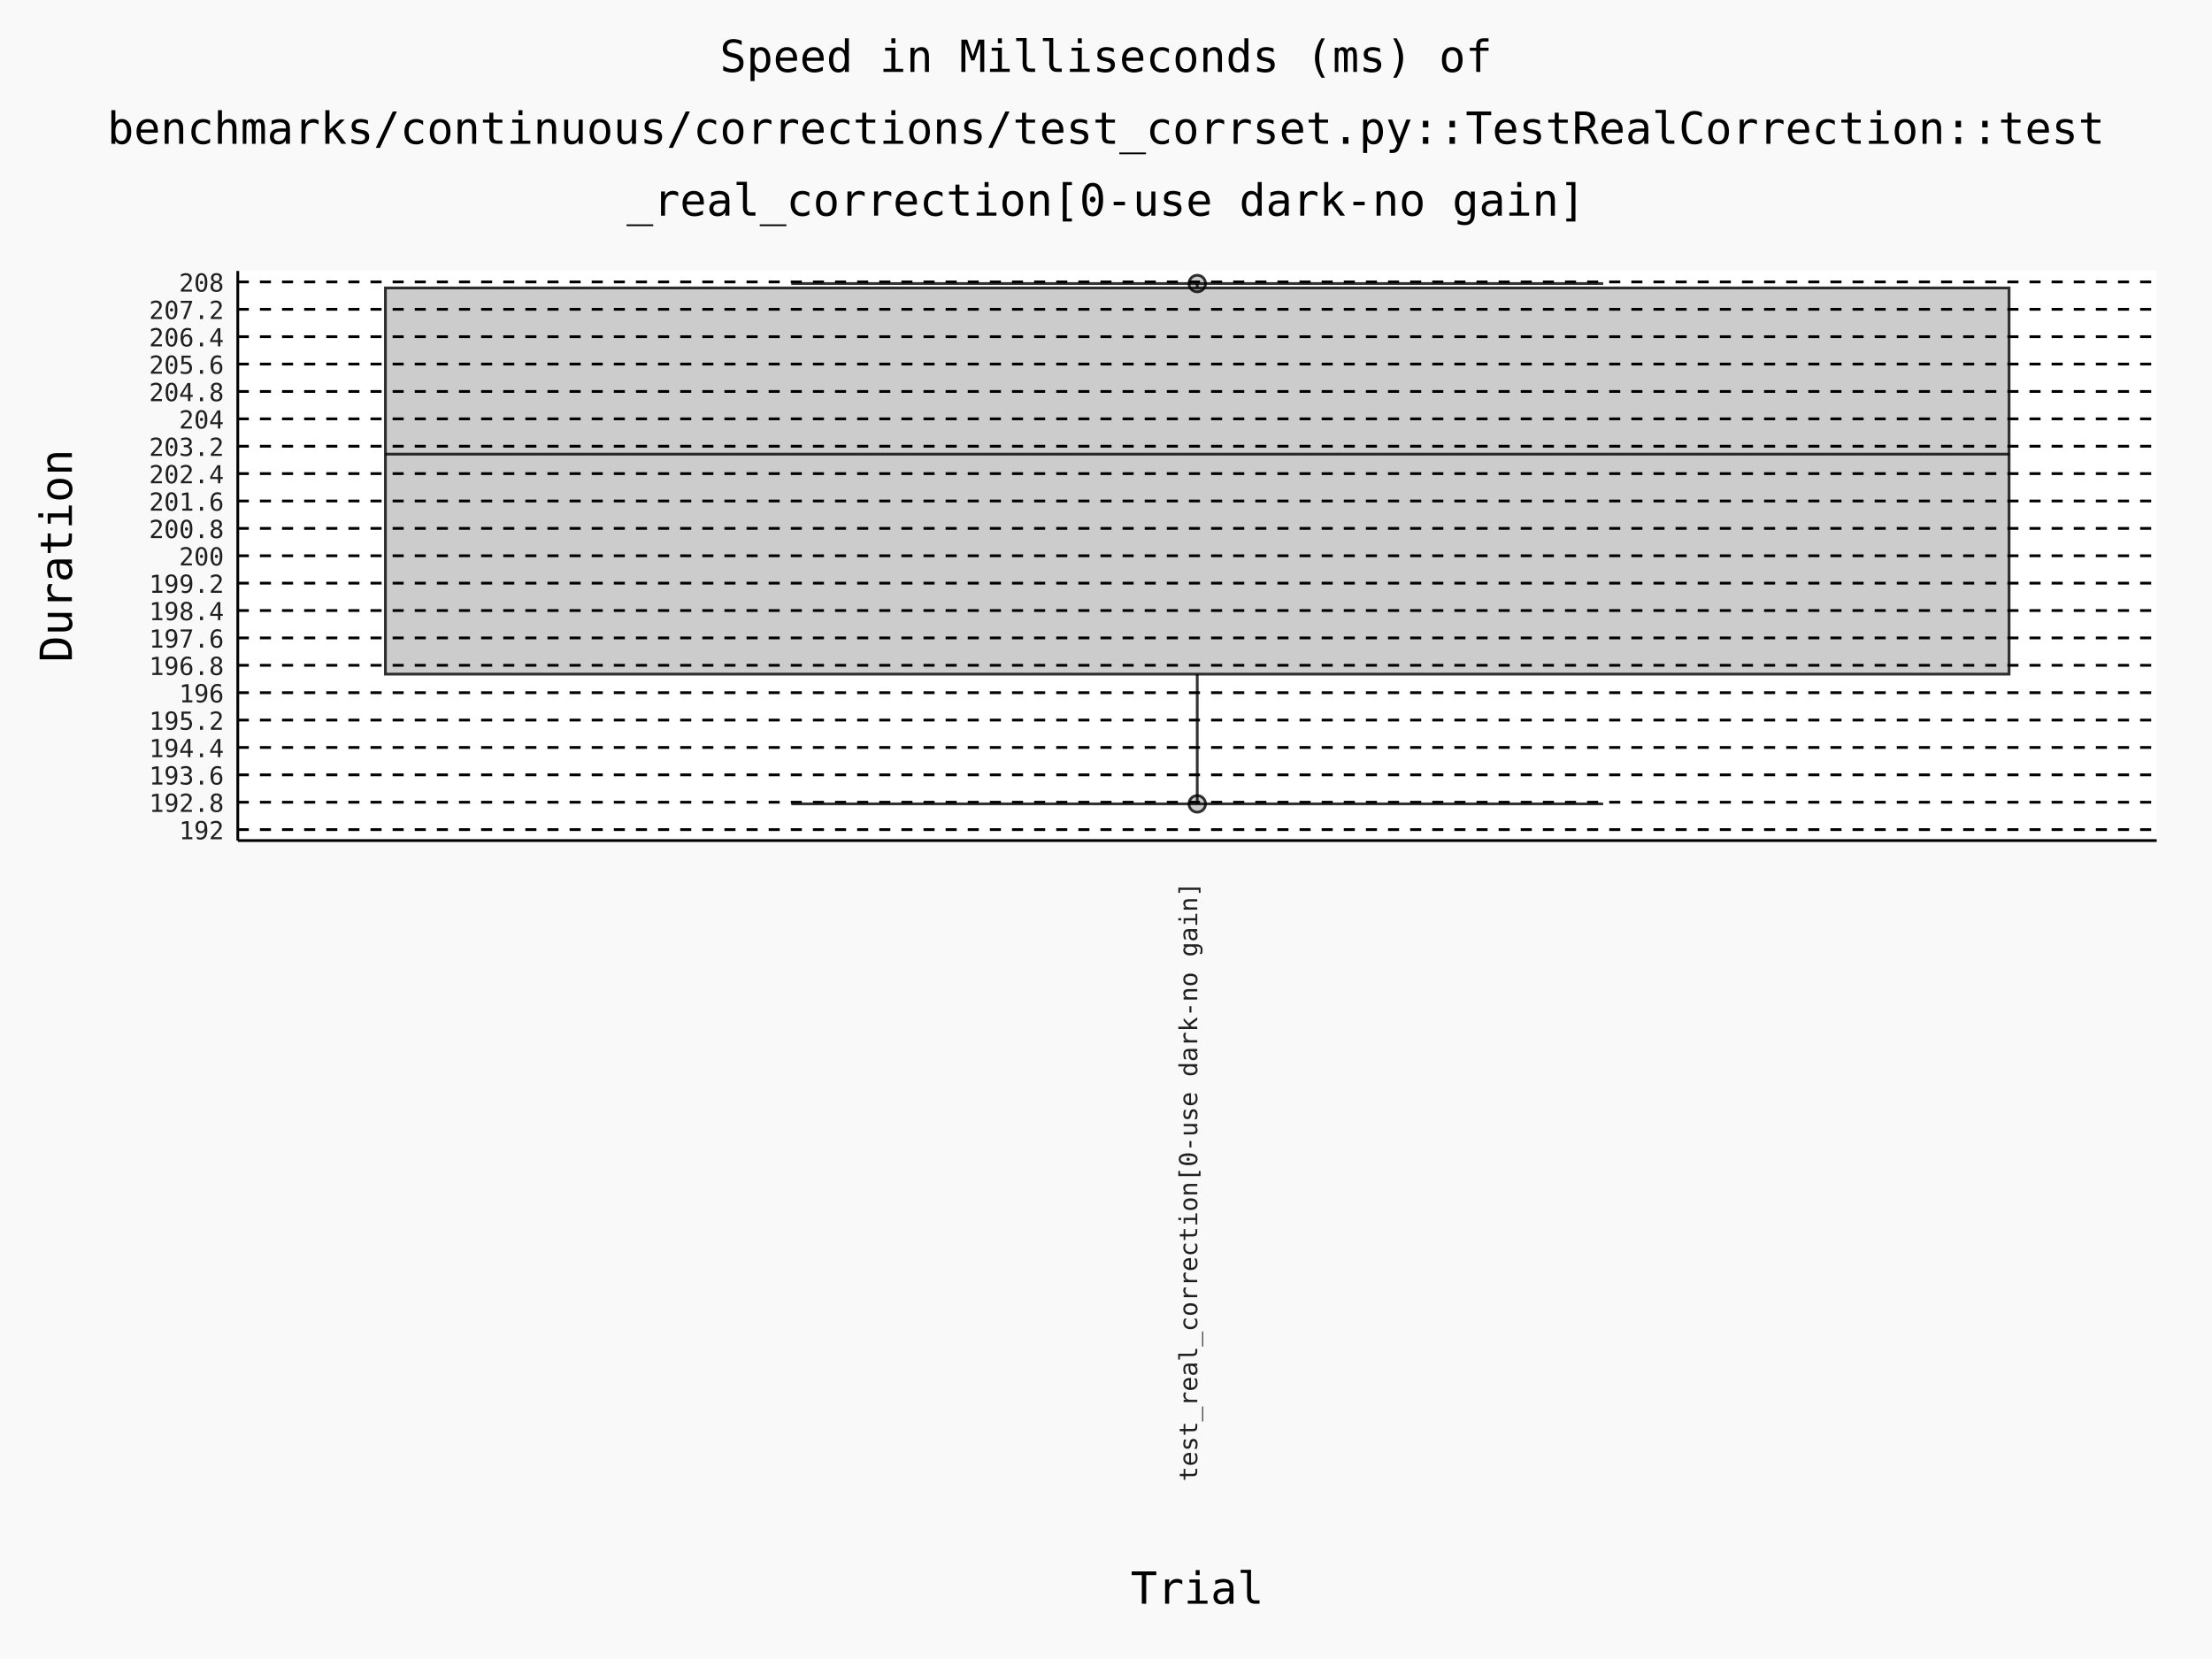
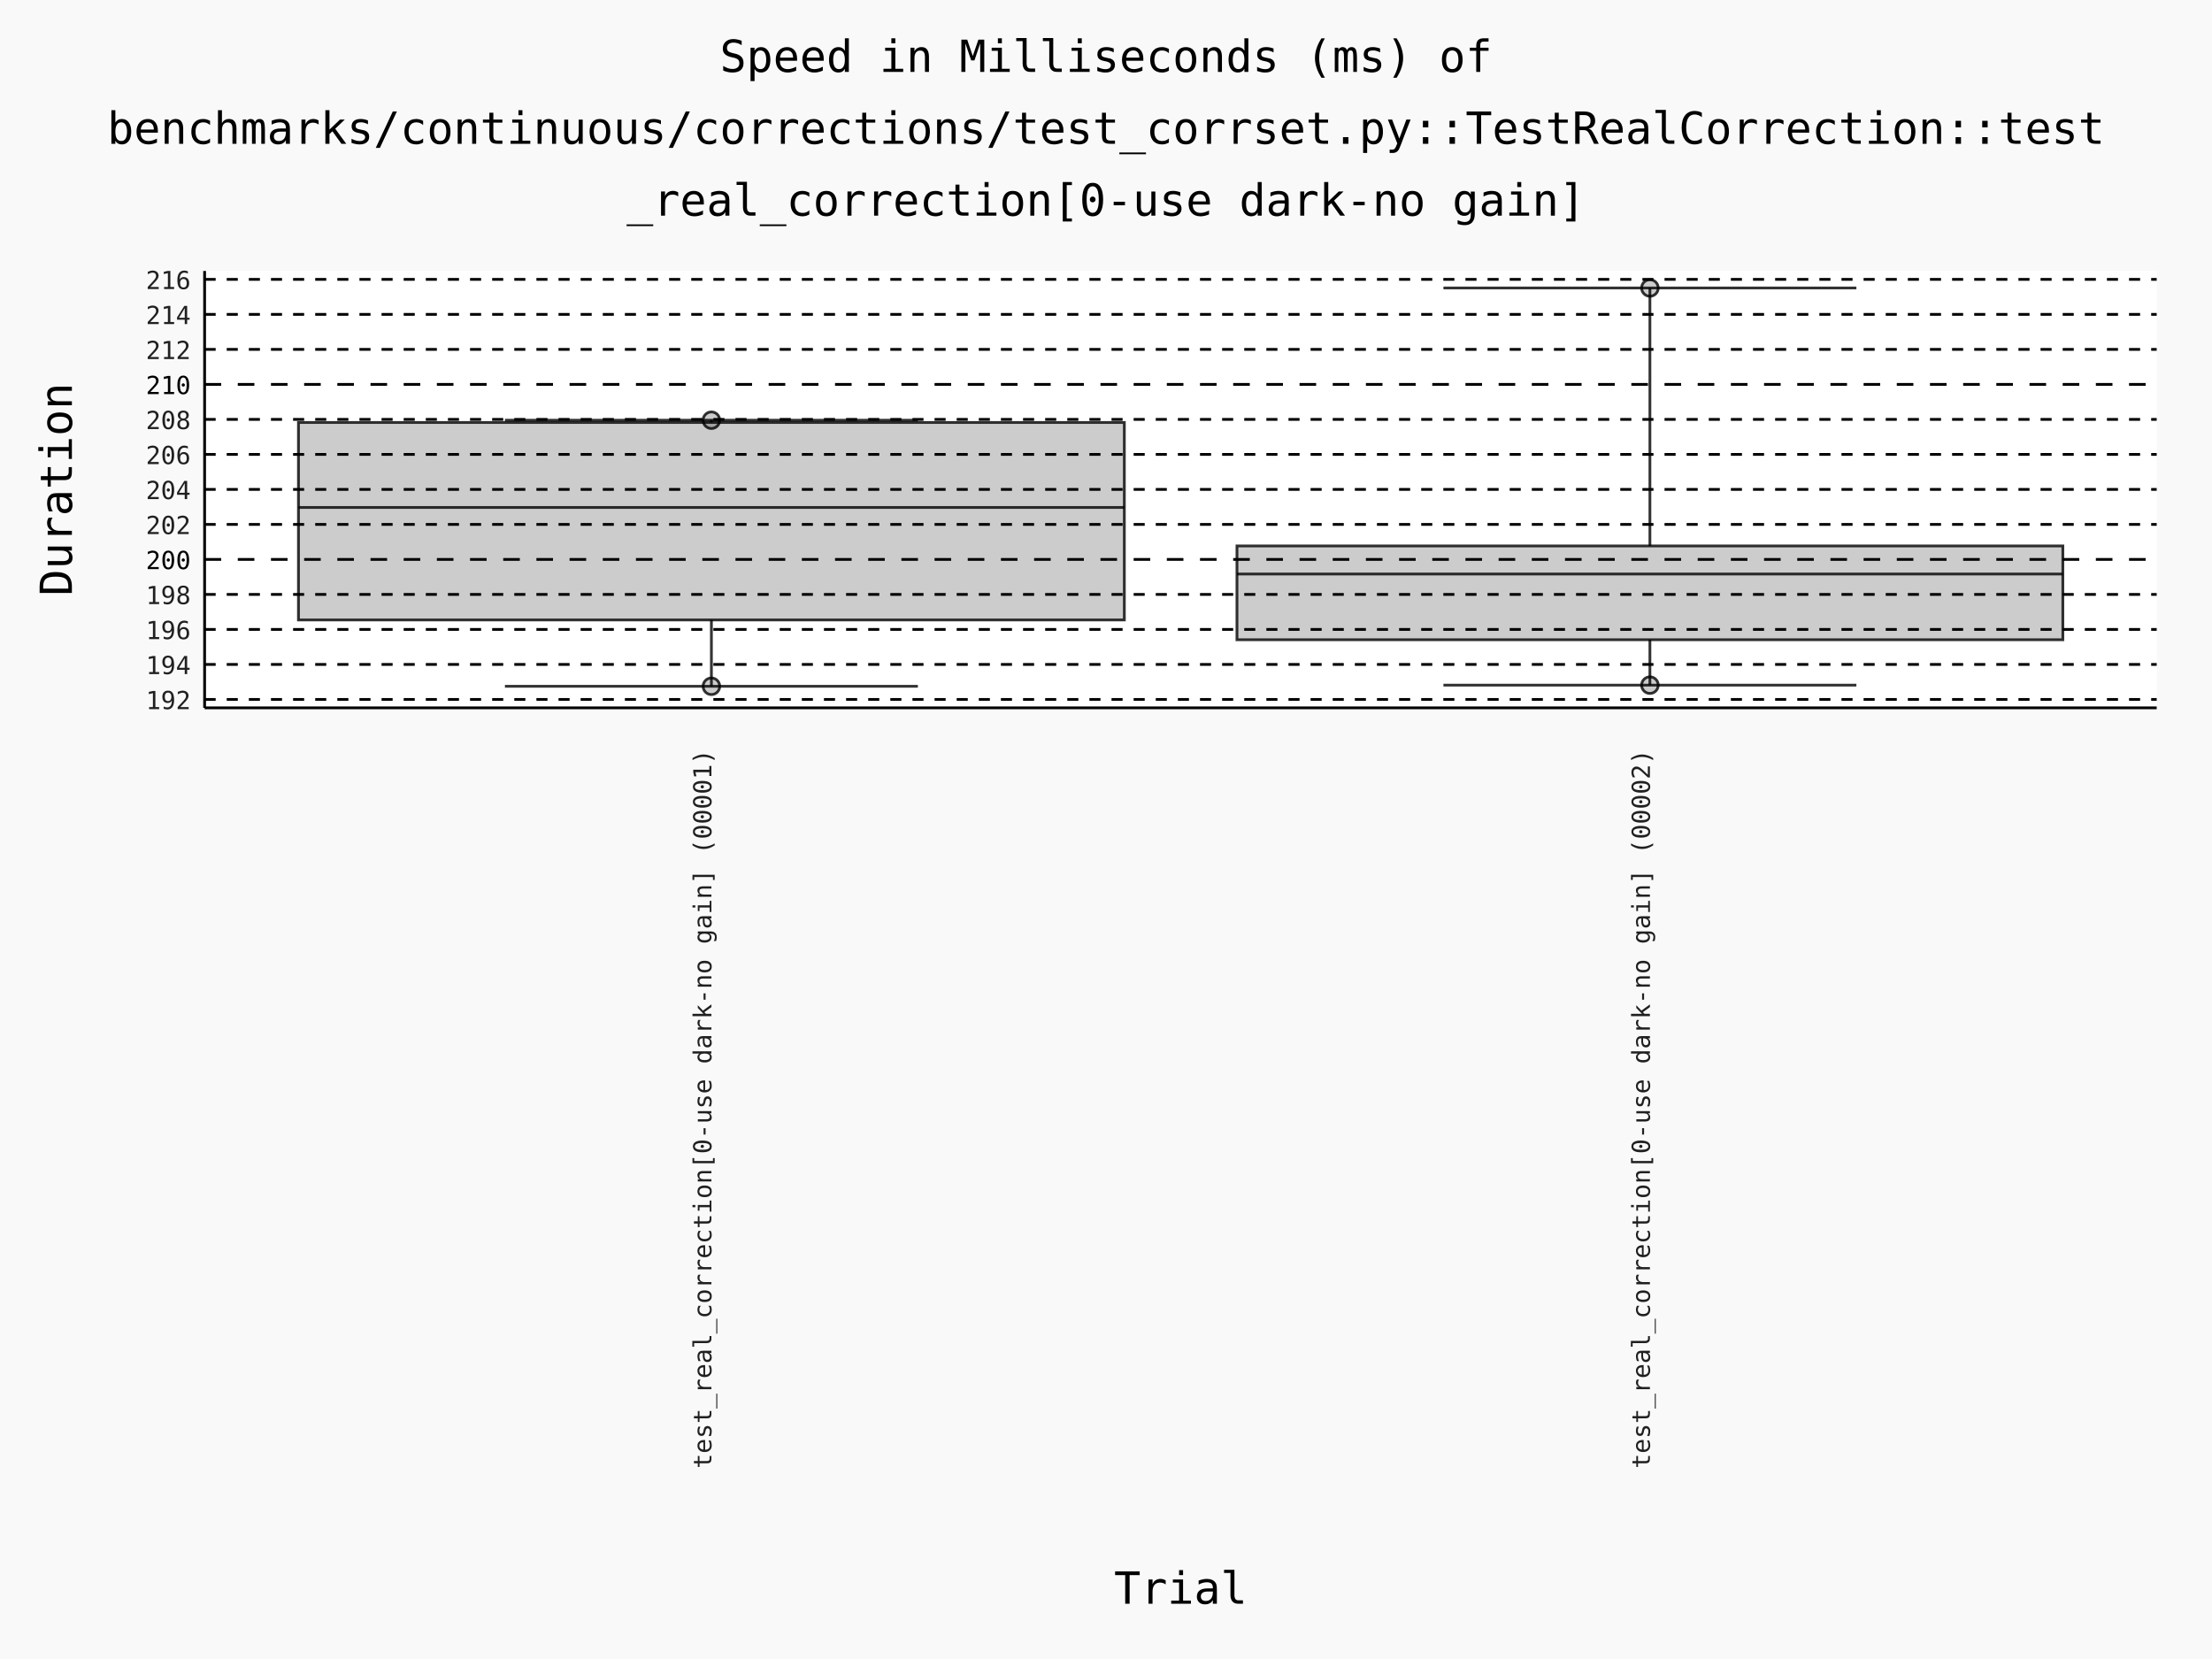
- <svg xmlns="http://www.w3.org/2000/svg" id="chart-6c29deb7-e50e-4e2b-8ef7-7ec6c73c45e1" class="pygal-chart" viewBox="0 0 800 600">
+ <svg xmlns="http://www.w3.org/2000/svg" id="chart-7ea7fe27-8947-49fa-83c5-303c5cf08b8f" class="pygal-chart" viewBox="0 0 800 600">
  <defs>
-     <style type="text/css">#chart-6c29deb7-e50e-4e2b-8ef7-7ec6c73c45e1{-webkit-user-select:none;-webkit-font-smoothing:antialiased;font-family:Consolas,"Deja Vu Sans Mono","Bitstream Vera Sans Mono","Courier New",monospace}#chart-6c29deb7-e50e-4e2b-8ef7-7ec6c73c45e1 .title{font-family:Consolas,"Deja Vu Sans Mono","Bitstream Vera Sans Mono","Courier New",monospace;font-size:16px}#chart-6c29deb7-e50e-4e2b-8ef7-7ec6c73c45e1 .legends .legend text{font-family:Consolas,"Deja Vu Sans Mono","Bitstream Vera Sans Mono","Courier New",monospace;font-size:14px}#chart-6c29deb7-e50e-4e2b-8ef7-7ec6c73c45e1 .axis text{font-family:Consolas,"Deja Vu Sans Mono","Bitstream Vera Sans Mono","Courier New",monospace;font-size:10px}#chart-6c29deb7-e50e-4e2b-8ef7-7ec6c73c45e1 .axis text.major{font-family:Consolas,"Deja Vu Sans Mono","Bitstream Vera Sans Mono","Courier New",monospace;font-size:10px}#chart-6c29deb7-e50e-4e2b-8ef7-7ec6c73c45e1 .text-overlay text.value{font-family:Consolas,"Deja Vu Sans Mono","Bitstream Vera Sans Mono","Courier New",monospace;font-size:16px}#chart-6c29deb7-e50e-4e2b-8ef7-7ec6c73c45e1 .text-overlay text.label{font-family:Consolas,"Deja Vu Sans Mono","Bitstream Vera Sans Mono","Courier New",monospace;font-size:10px}#chart-6c29deb7-e50e-4e2b-8ef7-7ec6c73c45e1 .tooltip{font-family:Consolas,"Deja Vu Sans Mono","Bitstream Vera Sans Mono","Courier New",monospace;font-size:14px}#chart-6c29deb7-e50e-4e2b-8ef7-7ec6c73c45e1 text.no_data{font-family:Consolas,"Deja Vu Sans Mono","Bitstream Vera Sans Mono","Courier New",monospace;font-size:64px}
- #chart-6c29deb7-e50e-4e2b-8ef7-7ec6c73c45e1{background-color:rgba(249,249,249,1)}#chart-6c29deb7-e50e-4e2b-8ef7-7ec6c73c45e1 path,#chart-6c29deb7-e50e-4e2b-8ef7-7ec6c73c45e1 line,#chart-6c29deb7-e50e-4e2b-8ef7-7ec6c73c45e1 rect,#chart-6c29deb7-e50e-4e2b-8ef7-7ec6c73c45e1 circle{-webkit-transition:150ms;-moz-transition:150ms;transition:150ms}#chart-6c29deb7-e50e-4e2b-8ef7-7ec6c73c45e1 .graph &gt; .background{fill:rgba(249,249,249,1)}#chart-6c29deb7-e50e-4e2b-8ef7-7ec6c73c45e1 .plot &gt; .background{fill:rgba(255,255,255,1)}#chart-6c29deb7-e50e-4e2b-8ef7-7ec6c73c45e1 .graph{fill:rgba(0,0,0,.87)}#chart-6c29deb7-e50e-4e2b-8ef7-7ec6c73c45e1 text.no_data{fill:rgba(0,0,0,1)}#chart-6c29deb7-e50e-4e2b-8ef7-7ec6c73c45e1 .title{fill:rgba(0,0,0,1)}#chart-6c29deb7-e50e-4e2b-8ef7-7ec6c73c45e1 .legends .legend text{fill:rgba(0,0,0,.87)}#chart-6c29deb7-e50e-4e2b-8ef7-7ec6c73c45e1 .legends .legend:hover text{fill:rgba(0,0,0,1)}#chart-6c29deb7-e50e-4e2b-8ef7-7ec6c73c45e1 .axis .line{stroke:rgba(0,0,0,1)}#chart-6c29deb7-e50e-4e2b-8ef7-7ec6c73c45e1 .axis .guide.line{stroke:rgba(0,0,0,.54)}#chart-6c29deb7-e50e-4e2b-8ef7-7ec6c73c45e1 .axis .major.line{stroke:rgba(0,0,0,.87)}#chart-6c29deb7-e50e-4e2b-8ef7-7ec6c73c45e1 .axis text.major{fill:rgba(0,0,0,1)}#chart-6c29deb7-e50e-4e2b-8ef7-7ec6c73c45e1 .axis.y .guides:hover .guide.line,#chart-6c29deb7-e50e-4e2b-8ef7-7ec6c73c45e1 .line-graph .axis.x .guides:hover .guide.line,#chart-6c29deb7-e50e-4e2b-8ef7-7ec6c73c45e1 .stackedline-graph .axis.x .guides:hover .guide.line,#chart-6c29deb7-e50e-4e2b-8ef7-7ec6c73c45e1 .xy-graph .axis.x .guides:hover .guide.line{stroke:rgba(0,0,0,1)}#chart-6c29deb7-e50e-4e2b-8ef7-7ec6c73c45e1 .axis .guides:hover text{fill:rgba(0,0,0,1)}#chart-6c29deb7-e50e-4e2b-8ef7-7ec6c73c45e1 .reactive{fill-opacity:.7;stroke-opacity:.8;stroke-width:1}#chart-6c29deb7-e50e-4e2b-8ef7-7ec6c73c45e1 .ci{stroke:rgba(0,0,0,.87)}#chart-6c29deb7-e50e-4e2b-8ef7-7ec6c73c45e1 .reactive.active,#chart-6c29deb7-e50e-4e2b-8ef7-7ec6c73c45e1 .active .reactive{fill-opacity:.8;stroke-opacity:.9;stroke-width:4}#chart-6c29deb7-e50e-4e2b-8ef7-7ec6c73c45e1 .ci .reactive.active{stroke-width:1.5}#chart-6c29deb7-e50e-4e2b-8ef7-7ec6c73c45e1 .series text{fill:rgba(0,0,0,1)}#chart-6c29deb7-e50e-4e2b-8ef7-7ec6c73c45e1 .tooltip rect{fill:rgba(255,255,255,1);stroke:rgba(0,0,0,1);-webkit-transition:opacity 150ms;-moz-transition:opacity 150ms;transition:opacity 150ms}#chart-6c29deb7-e50e-4e2b-8ef7-7ec6c73c45e1 .tooltip .label{fill:rgba(0,0,0,.87)}#chart-6c29deb7-e50e-4e2b-8ef7-7ec6c73c45e1 .tooltip .label{fill:rgba(0,0,0,.87)}#chart-6c29deb7-e50e-4e2b-8ef7-7ec6c73c45e1 .tooltip .legend{font-size:.8em;fill:rgba(0,0,0,.54)}#chart-6c29deb7-e50e-4e2b-8ef7-7ec6c73c45e1 .tooltip .x_label{font-size:.6em;fill:rgba(0,0,0,1)}#chart-6c29deb7-e50e-4e2b-8ef7-7ec6c73c45e1 .tooltip .xlink{font-size:.5em;text-decoration:underline}#chart-6c29deb7-e50e-4e2b-8ef7-7ec6c73c45e1 .tooltip .value{font-size:1.5em}#chart-6c29deb7-e50e-4e2b-8ef7-7ec6c73c45e1 .bound{font-size:.5em}#chart-6c29deb7-e50e-4e2b-8ef7-7ec6c73c45e1 .max-value{font-size:.75em;fill:rgba(0,0,0,.54)}#chart-6c29deb7-e50e-4e2b-8ef7-7ec6c73c45e1 .map-element{fill:rgba(255,255,255,1);stroke:rgba(0,0,0,.54) !important}#chart-6c29deb7-e50e-4e2b-8ef7-7ec6c73c45e1 .map-element .reactive{fill-opacity:inherit;stroke-opacity:inherit}#chart-6c29deb7-e50e-4e2b-8ef7-7ec6c73c45e1 .color-0,#chart-6c29deb7-e50e-4e2b-8ef7-7ec6c73c45e1 .color-0 a:visited{stroke:#000000;fill:#000000}#chart-6c29deb7-e50e-4e2b-8ef7-7ec6c73c45e1 .text-overlay .color-0 text{fill:white}
- #chart-6c29deb7-e50e-4e2b-8ef7-7ec6c73c45e1 text.no_data{text-anchor:middle}#chart-6c29deb7-e50e-4e2b-8ef7-7ec6c73c45e1 .guide.line{fill:none}#chart-6c29deb7-e50e-4e2b-8ef7-7ec6c73c45e1 .centered{text-anchor:middle}#chart-6c29deb7-e50e-4e2b-8ef7-7ec6c73c45e1 .title{text-anchor:middle}#chart-6c29deb7-e50e-4e2b-8ef7-7ec6c73c45e1 .legends .legend text{fill-opacity:1}#chart-6c29deb7-e50e-4e2b-8ef7-7ec6c73c45e1 .axis.x text{text-anchor:middle}#chart-6c29deb7-e50e-4e2b-8ef7-7ec6c73c45e1 .axis.x:not(.web) text[transform]{text-anchor:start}#chart-6c29deb7-e50e-4e2b-8ef7-7ec6c73c45e1 .axis.x:not(.web) text[transform].backwards{text-anchor:end}#chart-6c29deb7-e50e-4e2b-8ef7-7ec6c73c45e1 .axis.y text{text-anchor:end}#chart-6c29deb7-e50e-4e2b-8ef7-7ec6c73c45e1 .axis.y text[transform].backwards{text-anchor:start}#chart-6c29deb7-e50e-4e2b-8ef7-7ec6c73c45e1 .axis.y2 text{text-anchor:start}#chart-6c29deb7-e50e-4e2b-8ef7-7ec6c73c45e1 .axis.y2 text[transform].backwards{text-anchor:end}#chart-6c29deb7-e50e-4e2b-8ef7-7ec6c73c45e1 .axis .guide.line{stroke-dasharray:4,4;stroke:black}#chart-6c29deb7-e50e-4e2b-8ef7-7ec6c73c45e1 .axis .major.guide.line{stroke-dasharray:6,6;stroke:black}#chart-6c29deb7-e50e-4e2b-8ef7-7ec6c73c45e1 .horizontal .axis.y .guide.line,#chart-6c29deb7-e50e-4e2b-8ef7-7ec6c73c45e1 .horizontal .axis.y2 .guide.line,#chart-6c29deb7-e50e-4e2b-8ef7-7ec6c73c45e1 .vertical .axis.x .guide.line{opacity:0}#chart-6c29deb7-e50e-4e2b-8ef7-7ec6c73c45e1 .horizontal .axis.always_show .guide.line,#chart-6c29deb7-e50e-4e2b-8ef7-7ec6c73c45e1 .vertical .axis.always_show .guide.line{opacity:1 !important}#chart-6c29deb7-e50e-4e2b-8ef7-7ec6c73c45e1 .axis.y .guides:hover .guide.line,#chart-6c29deb7-e50e-4e2b-8ef7-7ec6c73c45e1 .axis.y2 .guides:hover .guide.line,#chart-6c29deb7-e50e-4e2b-8ef7-7ec6c73c45e1 .axis.x .guides:hover .guide.line{opacity:1}#chart-6c29deb7-e50e-4e2b-8ef7-7ec6c73c45e1 .axis .guides:hover text{opacity:1}#chart-6c29deb7-e50e-4e2b-8ef7-7ec6c73c45e1 .nofill{fill:none}#chart-6c29deb7-e50e-4e2b-8ef7-7ec6c73c45e1 .subtle-fill{fill-opacity:.2}#chart-6c29deb7-e50e-4e2b-8ef7-7ec6c73c45e1 .dot{stroke-width:1px;fill-opacity:1;stroke-opacity:1}#chart-6c29deb7-e50e-4e2b-8ef7-7ec6c73c45e1 .dot.active{stroke-width:5px}#chart-6c29deb7-e50e-4e2b-8ef7-7ec6c73c45e1 .dot.negative{fill:transparent}#chart-6c29deb7-e50e-4e2b-8ef7-7ec6c73c45e1 text,#chart-6c29deb7-e50e-4e2b-8ef7-7ec6c73c45e1 tspan{stroke:none !important}#chart-6c29deb7-e50e-4e2b-8ef7-7ec6c73c45e1 .series text.active{opacity:1}#chart-6c29deb7-e50e-4e2b-8ef7-7ec6c73c45e1 .tooltip rect{fill-opacity:.95;stroke-width:.5}#chart-6c29deb7-e50e-4e2b-8ef7-7ec6c73c45e1 .tooltip text{fill-opacity:1}#chart-6c29deb7-e50e-4e2b-8ef7-7ec6c73c45e1 .showable{visibility:hidden}#chart-6c29deb7-e50e-4e2b-8ef7-7ec6c73c45e1 .showable.shown{visibility:visible}#chart-6c29deb7-e50e-4e2b-8ef7-7ec6c73c45e1 .gauge-background{fill:rgba(229,229,229,1);stroke:none}#chart-6c29deb7-e50e-4e2b-8ef7-7ec6c73c45e1 .bg-lines{stroke:rgba(249,249,249,1);stroke-width:2px}
+     <style type="text/css">#chart-7ea7fe27-8947-49fa-83c5-303c5cf08b8f{-webkit-user-select:none;-webkit-font-smoothing:antialiased;font-family:Consolas,"Deja Vu Sans Mono","Bitstream Vera Sans Mono","Courier New",monospace}#chart-7ea7fe27-8947-49fa-83c5-303c5cf08b8f .title{font-family:Consolas,"Deja Vu Sans Mono","Bitstream Vera Sans Mono","Courier New",monospace;font-size:16px}#chart-7ea7fe27-8947-49fa-83c5-303c5cf08b8f .legends .legend text{font-family:Consolas,"Deja Vu Sans Mono","Bitstream Vera Sans Mono","Courier New",monospace;font-size:14px}#chart-7ea7fe27-8947-49fa-83c5-303c5cf08b8f .axis text{font-family:Consolas,"Deja Vu Sans Mono","Bitstream Vera Sans Mono","Courier New",monospace;font-size:10px}#chart-7ea7fe27-8947-49fa-83c5-303c5cf08b8f .axis text.major{font-family:Consolas,"Deja Vu Sans Mono","Bitstream Vera Sans Mono","Courier New",monospace;font-size:10px}#chart-7ea7fe27-8947-49fa-83c5-303c5cf08b8f .text-overlay text.value{font-family:Consolas,"Deja Vu Sans Mono","Bitstream Vera Sans Mono","Courier New",monospace;font-size:16px}#chart-7ea7fe27-8947-49fa-83c5-303c5cf08b8f .text-overlay text.label{font-family:Consolas,"Deja Vu Sans Mono","Bitstream Vera Sans Mono","Courier New",monospace;font-size:10px}#chart-7ea7fe27-8947-49fa-83c5-303c5cf08b8f .tooltip{font-family:Consolas,"Deja Vu Sans Mono","Bitstream Vera Sans Mono","Courier New",monospace;font-size:14px}#chart-7ea7fe27-8947-49fa-83c5-303c5cf08b8f text.no_data{font-family:Consolas,"Deja Vu Sans Mono","Bitstream Vera Sans Mono","Courier New",monospace;font-size:64px}
+ #chart-7ea7fe27-8947-49fa-83c5-303c5cf08b8f{background-color:rgba(249,249,249,1)}#chart-7ea7fe27-8947-49fa-83c5-303c5cf08b8f path,#chart-7ea7fe27-8947-49fa-83c5-303c5cf08b8f line,#chart-7ea7fe27-8947-49fa-83c5-303c5cf08b8f rect,#chart-7ea7fe27-8947-49fa-83c5-303c5cf08b8f circle{-webkit-transition:150ms;-moz-transition:150ms;transition:150ms}#chart-7ea7fe27-8947-49fa-83c5-303c5cf08b8f .graph &gt; .background{fill:rgba(249,249,249,1)}#chart-7ea7fe27-8947-49fa-83c5-303c5cf08b8f .plot &gt; .background{fill:rgba(255,255,255,1)}#chart-7ea7fe27-8947-49fa-83c5-303c5cf08b8f .graph{fill:rgba(0,0,0,.87)}#chart-7ea7fe27-8947-49fa-83c5-303c5cf08b8f text.no_data{fill:rgba(0,0,0,1)}#chart-7ea7fe27-8947-49fa-83c5-303c5cf08b8f .title{fill:rgba(0,0,0,1)}#chart-7ea7fe27-8947-49fa-83c5-303c5cf08b8f .legends .legend text{fill:rgba(0,0,0,.87)}#chart-7ea7fe27-8947-49fa-83c5-303c5cf08b8f .legends .legend:hover text{fill:rgba(0,0,0,1)}#chart-7ea7fe27-8947-49fa-83c5-303c5cf08b8f .axis .line{stroke:rgba(0,0,0,1)}#chart-7ea7fe27-8947-49fa-83c5-303c5cf08b8f .axis .guide.line{stroke:rgba(0,0,0,.54)}#chart-7ea7fe27-8947-49fa-83c5-303c5cf08b8f .axis .major.line{stroke:rgba(0,0,0,.87)}#chart-7ea7fe27-8947-49fa-83c5-303c5cf08b8f .axis text.major{fill:rgba(0,0,0,1)}#chart-7ea7fe27-8947-49fa-83c5-303c5cf08b8f .axis.y .guides:hover .guide.line,#chart-7ea7fe27-8947-49fa-83c5-303c5cf08b8f .line-graph .axis.x .guides:hover .guide.line,#chart-7ea7fe27-8947-49fa-83c5-303c5cf08b8f .stackedline-graph .axis.x .guides:hover .guide.line,#chart-7ea7fe27-8947-49fa-83c5-303c5cf08b8f .xy-graph .axis.x .guides:hover .guide.line{stroke:rgba(0,0,0,1)}#chart-7ea7fe27-8947-49fa-83c5-303c5cf08b8f .axis .guides:hover text{fill:rgba(0,0,0,1)}#chart-7ea7fe27-8947-49fa-83c5-303c5cf08b8f .reactive{fill-opacity:.7;stroke-opacity:.8;stroke-width:1}#chart-7ea7fe27-8947-49fa-83c5-303c5cf08b8f .ci{stroke:rgba(0,0,0,.87)}#chart-7ea7fe27-8947-49fa-83c5-303c5cf08b8f .reactive.active,#chart-7ea7fe27-8947-49fa-83c5-303c5cf08b8f .active .reactive{fill-opacity:.8;stroke-opacity:.9;stroke-width:4}#chart-7ea7fe27-8947-49fa-83c5-303c5cf08b8f .ci .reactive.active{stroke-width:1.5}#chart-7ea7fe27-8947-49fa-83c5-303c5cf08b8f .series text{fill:rgba(0,0,0,1)}#chart-7ea7fe27-8947-49fa-83c5-303c5cf08b8f .tooltip rect{fill:rgba(255,255,255,1);stroke:rgba(0,0,0,1);-webkit-transition:opacity 150ms;-moz-transition:opacity 150ms;transition:opacity 150ms}#chart-7ea7fe27-8947-49fa-83c5-303c5cf08b8f .tooltip .label{fill:rgba(0,0,0,.87)}#chart-7ea7fe27-8947-49fa-83c5-303c5cf08b8f .tooltip .label{fill:rgba(0,0,0,.87)}#chart-7ea7fe27-8947-49fa-83c5-303c5cf08b8f .tooltip .legend{font-size:.8em;fill:rgba(0,0,0,.54)}#chart-7ea7fe27-8947-49fa-83c5-303c5cf08b8f .tooltip .x_label{font-size:.6em;fill:rgba(0,0,0,1)}#chart-7ea7fe27-8947-49fa-83c5-303c5cf08b8f .tooltip .xlink{font-size:.5em;text-decoration:underline}#chart-7ea7fe27-8947-49fa-83c5-303c5cf08b8f .tooltip .value{font-size:1.5em}#chart-7ea7fe27-8947-49fa-83c5-303c5cf08b8f .bound{font-size:.5em}#chart-7ea7fe27-8947-49fa-83c5-303c5cf08b8f .max-value{font-size:.75em;fill:rgba(0,0,0,.54)}#chart-7ea7fe27-8947-49fa-83c5-303c5cf08b8f .map-element{fill:rgba(255,255,255,1);stroke:rgba(0,0,0,.54) !important}#chart-7ea7fe27-8947-49fa-83c5-303c5cf08b8f .map-element .reactive{fill-opacity:inherit;stroke-opacity:inherit}#chart-7ea7fe27-8947-49fa-83c5-303c5cf08b8f .color-0,#chart-7ea7fe27-8947-49fa-83c5-303c5cf08b8f .color-0 a:visited{stroke:#000000;fill:#000000}#chart-7ea7fe27-8947-49fa-83c5-303c5cf08b8f .color-1,#chart-7ea7fe27-8947-49fa-83c5-303c5cf08b8f .color-1 a:visited{stroke:#000000;fill:#000000}#chart-7ea7fe27-8947-49fa-83c5-303c5cf08b8f .text-overlay .color-0 text{fill:white}#chart-7ea7fe27-8947-49fa-83c5-303c5cf08b8f .text-overlay .color-1 text{fill:white}
+ #chart-7ea7fe27-8947-49fa-83c5-303c5cf08b8f text.no_data{text-anchor:middle}#chart-7ea7fe27-8947-49fa-83c5-303c5cf08b8f .guide.line{fill:none}#chart-7ea7fe27-8947-49fa-83c5-303c5cf08b8f .centered{text-anchor:middle}#chart-7ea7fe27-8947-49fa-83c5-303c5cf08b8f .title{text-anchor:middle}#chart-7ea7fe27-8947-49fa-83c5-303c5cf08b8f .legends .legend text{fill-opacity:1}#chart-7ea7fe27-8947-49fa-83c5-303c5cf08b8f .axis.x text{text-anchor:middle}#chart-7ea7fe27-8947-49fa-83c5-303c5cf08b8f .axis.x:not(.web) text[transform]{text-anchor:start}#chart-7ea7fe27-8947-49fa-83c5-303c5cf08b8f .axis.x:not(.web) text[transform].backwards{text-anchor:end}#chart-7ea7fe27-8947-49fa-83c5-303c5cf08b8f .axis.y text{text-anchor:end}#chart-7ea7fe27-8947-49fa-83c5-303c5cf08b8f .axis.y text[transform].backwards{text-anchor:start}#chart-7ea7fe27-8947-49fa-83c5-303c5cf08b8f .axis.y2 text{text-anchor:start}#chart-7ea7fe27-8947-49fa-83c5-303c5cf08b8f .axis.y2 text[transform].backwards{text-anchor:end}#chart-7ea7fe27-8947-49fa-83c5-303c5cf08b8f .axis .guide.line{stroke-dasharray:4,4;stroke:black}#chart-7ea7fe27-8947-49fa-83c5-303c5cf08b8f .axis .major.guide.line{stroke-dasharray:6,6;stroke:black}#chart-7ea7fe27-8947-49fa-83c5-303c5cf08b8f .horizontal .axis.y .guide.line,#chart-7ea7fe27-8947-49fa-83c5-303c5cf08b8f .horizontal .axis.y2 .guide.line,#chart-7ea7fe27-8947-49fa-83c5-303c5cf08b8f .vertical .axis.x .guide.line{opacity:0}#chart-7ea7fe27-8947-49fa-83c5-303c5cf08b8f .horizontal .axis.always_show .guide.line,#chart-7ea7fe27-8947-49fa-83c5-303c5cf08b8f .vertical .axis.always_show .guide.line{opacity:1 !important}#chart-7ea7fe27-8947-49fa-83c5-303c5cf08b8f .axis.y .guides:hover .guide.line,#chart-7ea7fe27-8947-49fa-83c5-303c5cf08b8f .axis.y2 .guides:hover .guide.line,#chart-7ea7fe27-8947-49fa-83c5-303c5cf08b8f .axis.x .guides:hover .guide.line{opacity:1}#chart-7ea7fe27-8947-49fa-83c5-303c5cf08b8f .axis .guides:hover text{opacity:1}#chart-7ea7fe27-8947-49fa-83c5-303c5cf08b8f .nofill{fill:none}#chart-7ea7fe27-8947-49fa-83c5-303c5cf08b8f .subtle-fill{fill-opacity:.2}#chart-7ea7fe27-8947-49fa-83c5-303c5cf08b8f .dot{stroke-width:1px;fill-opacity:1;stroke-opacity:1}#chart-7ea7fe27-8947-49fa-83c5-303c5cf08b8f .dot.active{stroke-width:5px}#chart-7ea7fe27-8947-49fa-83c5-303c5cf08b8f .dot.negative{fill:transparent}#chart-7ea7fe27-8947-49fa-83c5-303c5cf08b8f text,#chart-7ea7fe27-8947-49fa-83c5-303c5cf08b8f tspan{stroke:none !important}#chart-7ea7fe27-8947-49fa-83c5-303c5cf08b8f .series text.active{opacity:1}#chart-7ea7fe27-8947-49fa-83c5-303c5cf08b8f .tooltip rect{fill-opacity:.95;stroke-width:.5}#chart-7ea7fe27-8947-49fa-83c5-303c5cf08b8f .tooltip text{fill-opacity:1}#chart-7ea7fe27-8947-49fa-83c5-303c5cf08b8f .showable{visibility:hidden}#chart-7ea7fe27-8947-49fa-83c5-303c5cf08b8f .showable.shown{visibility:visible}#chart-7ea7fe27-8947-49fa-83c5-303c5cf08b8f .gauge-background{fill:rgba(229,229,229,1);stroke:none}#chart-7ea7fe27-8947-49fa-83c5-303c5cf08b8f .bg-lines{stroke:rgba(249,249,249,1);stroke-width:2px}
.tooltip .value{font-size:1em !important}.axis text{font-size:9px !important}</style>
  </defs>
  <g class="graph custombox-graph vertical">
    <rect x="0" y="0" width="800" height="600" class="background" />
-     <g transform="translate(86, 98)" class="plot">
-       <rect x="0" y="0" width="694.0" height="206.0" class="background" />
+     <g transform="translate(74, 98)" class="plot">
+       <rect x="0" y="0" width="706.0" height="158.0" class="background" />
      <g class="axis y always_show">
-         <path d="M0 206 h694" class="line" />
+         <path d="M0 158 h706" class="line" />
        <g class="guides">
-           <path d="M0 202.038 h694" class="guide line" />
-           <text x="-5" y="205.538" class="">192</text>
+           <path d="M0 154.962 h706" class="guide line" />
+           <text x="-5" y="158.462" class="">192</text>
        </g>
        <g class="guides">
-           <path d="M0 192.135 h694" class="guide line" />
-           <text x="-5" y="195.635" class="">192.8</text>
+           <path d="M0 142.301 h706" class="guide line" />
+           <text x="-5" y="145.801" class="">194</text>
        </g>
        <g class="guides">
-           <path d="M0 182.231 h694" class="guide line" />
-           <text x="-5" y="185.731" class="">193.6</text>
+           <path d="M0 129.641 h706" class="guide line" />
+           <text x="-5" y="133.141" class="">196</text>
        </g>
        <g class="guides">
-           <path d="M0 172.327 h694" class="guide line" />
-           <text x="-5" y="175.827" class="">194.4</text>
+           <path d="M0 116.981 h706" class="guide line" />
+           <text x="-5" y="120.481" class="">198</text>
        </g>
        <g class="guides">
-           <path d="M0 162.423 h694" class="guide line" />
-           <text x="-5" y="165.923" class="">195.2</text>
+           <path d="M0 104.321 h706" class="major guide line" />
+           <text x="-5" y="107.821" class="major">200</text>
        </g>
        <g class="guides">
-           <path d="M0 152.519 h694" class="guide line" />
-           <text x="-5" y="156.019" class="">196</text>
+           <path d="M0 91.66 h706" class="guide line" />
+           <text x="-5" y="95.16" class="">202</text>
        </g>
        <g class="guides">
-           <path d="M0 142.615 h694" class="guide line" />
-           <text x="-5" y="146.115" class="">196.8</text>
+           <path d="M0 79 h706" class="guide line" />
+           <text x="-5" y="82.5" class="">204</text>
        </g>
        <g class="guides">
-           <path d="M0 132.712 h694" class="guide line" />
-           <text x="-5" y="136.212" class="">197.6</text>
+           <path d="M0 66.34 h706" class="guide line" />
+           <text x="-5" y="69.84" class="">206</text>
        </g>
        <g class="guides">
-           <path d="M0 122.808 h694" class="guide line" />
-           <text x="-5" y="126.308" class="">198.4</text>
+           <path d="M0 53.679 h706" class="guide line" />
+           <text x="-5" y="57.179" class="">208</text>
        </g>
        <g class="guides">
-           <path d="M0 112.904 h694" class="guide line" />
-           <text x="-5" y="116.404" class="">199.2</text>
+           <path d="M0 41.019 h706" class="major guide line" />
+           <text x="-5" y="44.519" class="major">210</text>
        </g>
        <g class="guides">
-           <path d="M0 103 h694" class="guide line" />
-           <text x="-5" y="106.5" class="">200</text>
+           <path d="M0 28.359 h706" class="guide line" />
+           <text x="-5" y="31.859" class="">212</text>
        </g>
        <g class="guides">
-           <path d="M0 93.096 h694" class="guide line" />
-           <text x="-5" y="96.596" class="">200.8</text>
+           <path d="M0 15.699 h706" class="guide line" />
+           <text x="-5" y="19.199" class="">214</text>
        </g>
        <g class="guides">
-           <path d="M0 83.192 h694" class="guide line" />
-           <text x="-5" y="86.692" class="">201.6</text>
-         </g>
-         <g class="guides">
-           <path d="M0 73.288 h694" class="guide line" />
-           <text x="-5" y="76.788" class="">202.4</text>
-         </g>
-         <g class="guides">
-           <path d="M0 63.385 h694" class="guide line" />
-           <text x="-5" y="66.885" class="">203.2</text>
-         </g>
-         <g class="guides">
-           <path d="M0 53.481 h694" class="guide line" />
-           <text x="-5" y="56.981" class="">204</text>
-         </g>
-         <g class="guides">
-           <path d="M0 43.577 h694" class="guide line" />
-           <text x="-5" y="47.077" class="">204.8</text>
-         </g>
-         <g class="guides">
-           <path d="M0 33.673 h694" class="guide line" />
-           <text x="-5" y="37.173" class="">205.6</text>
-         </g>
-         <g class="guides">
-           <path d="M0 23.769 h694" class="guide line" />
-           <text x="-5" y="27.269" class="">206.4</text>
-         </g>
-         <g class="guides">
-           <path d="M0 13.865 h694" class="guide line" />
-           <text x="-5" y="17.365" class="">207.2</text>
-         </g>
-         <g class="guides">
-           <path d="M0 3.962 h694" class="guide line" />
-           <text x="-5" y="7.462" class="">208</text>
+           <path d="M0 3.038 h706" class="guide line" />
+           <text x="-5" y="6.538" class="">216</text>
        </g>
      </g>
      <g class="axis x">
-         <path d="M0 0 v206" class="line" />
+         <path d="M0 0 v158" class="line" />
        <g class="guides">
-           <path d="M347 0 v206" class="guide line" />
-           <text x="347.0" y="221.0" class="backwards" transform="rotate(270 347 221)">test_real_correction[0-use dark-no gain]</text>
+           <path d="M183.288 0 v158" class="guide line" />
+           <text x="183.288" y="173.0" class="backwards" transform="rotate(270 183.2885 173)">test_real_correction[0-use dark-no gain] (00001)</text>
+         </g>
+         <g class="guides">
+           <path d="M522.712 0 v158" class="guide line" />
+           <text x="522.712" y="173.0" class="backwards" transform="rotate(270 522.7115 173)">test_real_correction[0-use dark-no gain] (00002)</text>
        </g>
      </g>
      <g class="series serie-0 color-0">
        <g class="boxes">
          <g class="box">
-             <path stroke-width="3" d="M200.192 192.732 L493.808 192.732" class="reactive tooltip-trigger" />
-             <path stroke-width="3" d="M53.385 66.248 L640.615 66.248" class="reactive tooltip-trigger" />
-             <path stroke-width="3" d="M200.192 4.546 L493.808 4.546" class="reactive tooltip-trigger" />
-             <path stroke-width="2" d="M347 192.732 L347 145.813" class="reactive tooltip-trigger" />
-             <path stroke-width="2" d="M347 4.546 L347 6.138" class="reactive tooltip-trigger" />
-             <rect x="53.385" y="6.138" height="139.675" width="587.231" class="subtle-fill reactive tooltip-trigger" />
-             <circle cx="347" cy="192.732" r="3" class="subtle-fill reactive tooltip-trigger" />
-             <circle cx="347" cy="4.546" r="3" class="subtle-fill reactive tooltip-trigger" />
+             <path stroke-width="3" d="M108.615 150.203 L257.962 150.203" class="reactive tooltip-trigger" />
+             <path stroke-width="3" d="M33.942 85.528 L332.635 85.528" class="reactive tooltip-trigger" />
+             <path stroke-width="3" d="M108.615 53.978 L257.962 53.978" class="reactive tooltip-trigger" />
+             <path stroke-width="2" d="M183.288 150.203 L183.288 126.212" class="reactive tooltip-trigger" />
+             <path stroke-width="2" d="M183.288 53.978 L183.288 54.792" class="reactive tooltip-trigger" />
+             <rect x="33.942" y="54.792" height="71.42" width="298.692" class="subtle-fill reactive tooltip-trigger" />
+             <circle cx="183.288" cy="150.203" r="3" class="subtle-fill reactive tooltip-trigger" />
+             <circle cx="183.288" cy="53.978" r="3" class="subtle-fill reactive tooltip-trigger" />
+           </g>
+         </g>
+       </g>
+       <g class="series serie-1 color-1">
+         <g class="boxes">
+           <g class="box">
+             <path stroke-width="3" d="M448.038 149.789 L597.385 149.789" class="reactive tooltip-trigger" />
+             <path stroke-width="3" d="M373.365 109.603 L672.058 109.603" class="reactive tooltip-trigger" />
+             <path stroke-width="3" d="M448.038 6.148 L597.385 6.148" class="reactive tooltip-trigger" />
+             <path stroke-width="2" d="M522.712 149.789 L522.712 133.372" class="reactive tooltip-trigger" />
+             <path stroke-width="2" d="M522.712 6.148 L522.712 99.442" class="reactive tooltip-trigger" />
+             <rect x="373.365" y="99.442" height="33.93" width="298.692" class="subtle-fill reactive tooltip-trigger" />
+             <circle cx="522.712" cy="149.789" r="3" class="subtle-fill reactive tooltip-trigger" />
+             <circle cx="522.712" cy="6.148" r="3" class="subtle-fill reactive tooltip-trigger" />
          </g>
        </g>
      </g>
    </g>
    <g class="titles">
      <text x="400.0" y="26" class="title plot_title">Speed in Milliseconds (ms) of</text>
      <text x="400.0" y="52" class="title plot_title">benchmarks/continuous/corrections/test_corrset.py::TestRealCorrection::test</text>
      <text x="400.0" y="78" class="title plot_title">_real_correction[0-use dark-no gain]</text>
-       <text x="433.0" y="580.0" class="title">Trial</text>
-       <text x="0" y="227.0" class="title" transform="rotate(-90 0 201)">Duration</text>
+       <text x="427.0" y="580.0" class="title">Trial</text>
+       <text x="0" y="203.0" class="title" transform="rotate(-90 0 177)">Duration</text>
    </g>
-     <g transform="translate(86, 98)" class="plot overlay">
+     <g transform="translate(74, 98)" class="plot overlay">
      <g class="series serie-0 color-0" />
+       <g class="series serie-1 color-1" />
    </g>
-     <g transform="translate(86, 98)" class="plot text-overlay">
+     <g transform="translate(74, 98)" class="plot text-overlay">
      <g class="series serie-0 color-0" />
+       <g class="series serie-1 color-1" />
    </g>
-     <g transform="translate(86, 98)" class="plot tooltip-overlay">
+     <g transform="translate(74, 98)" class="plot tooltip-overlay">
      <g transform="translate(0 0)" style="opacity: 0" class="tooltip">
        <rect rx="0" ry="0" width="0" height="0" class="tooltip-box" />
        <g class="text" />
      </g>
    </g>
  </g>
</svg>
